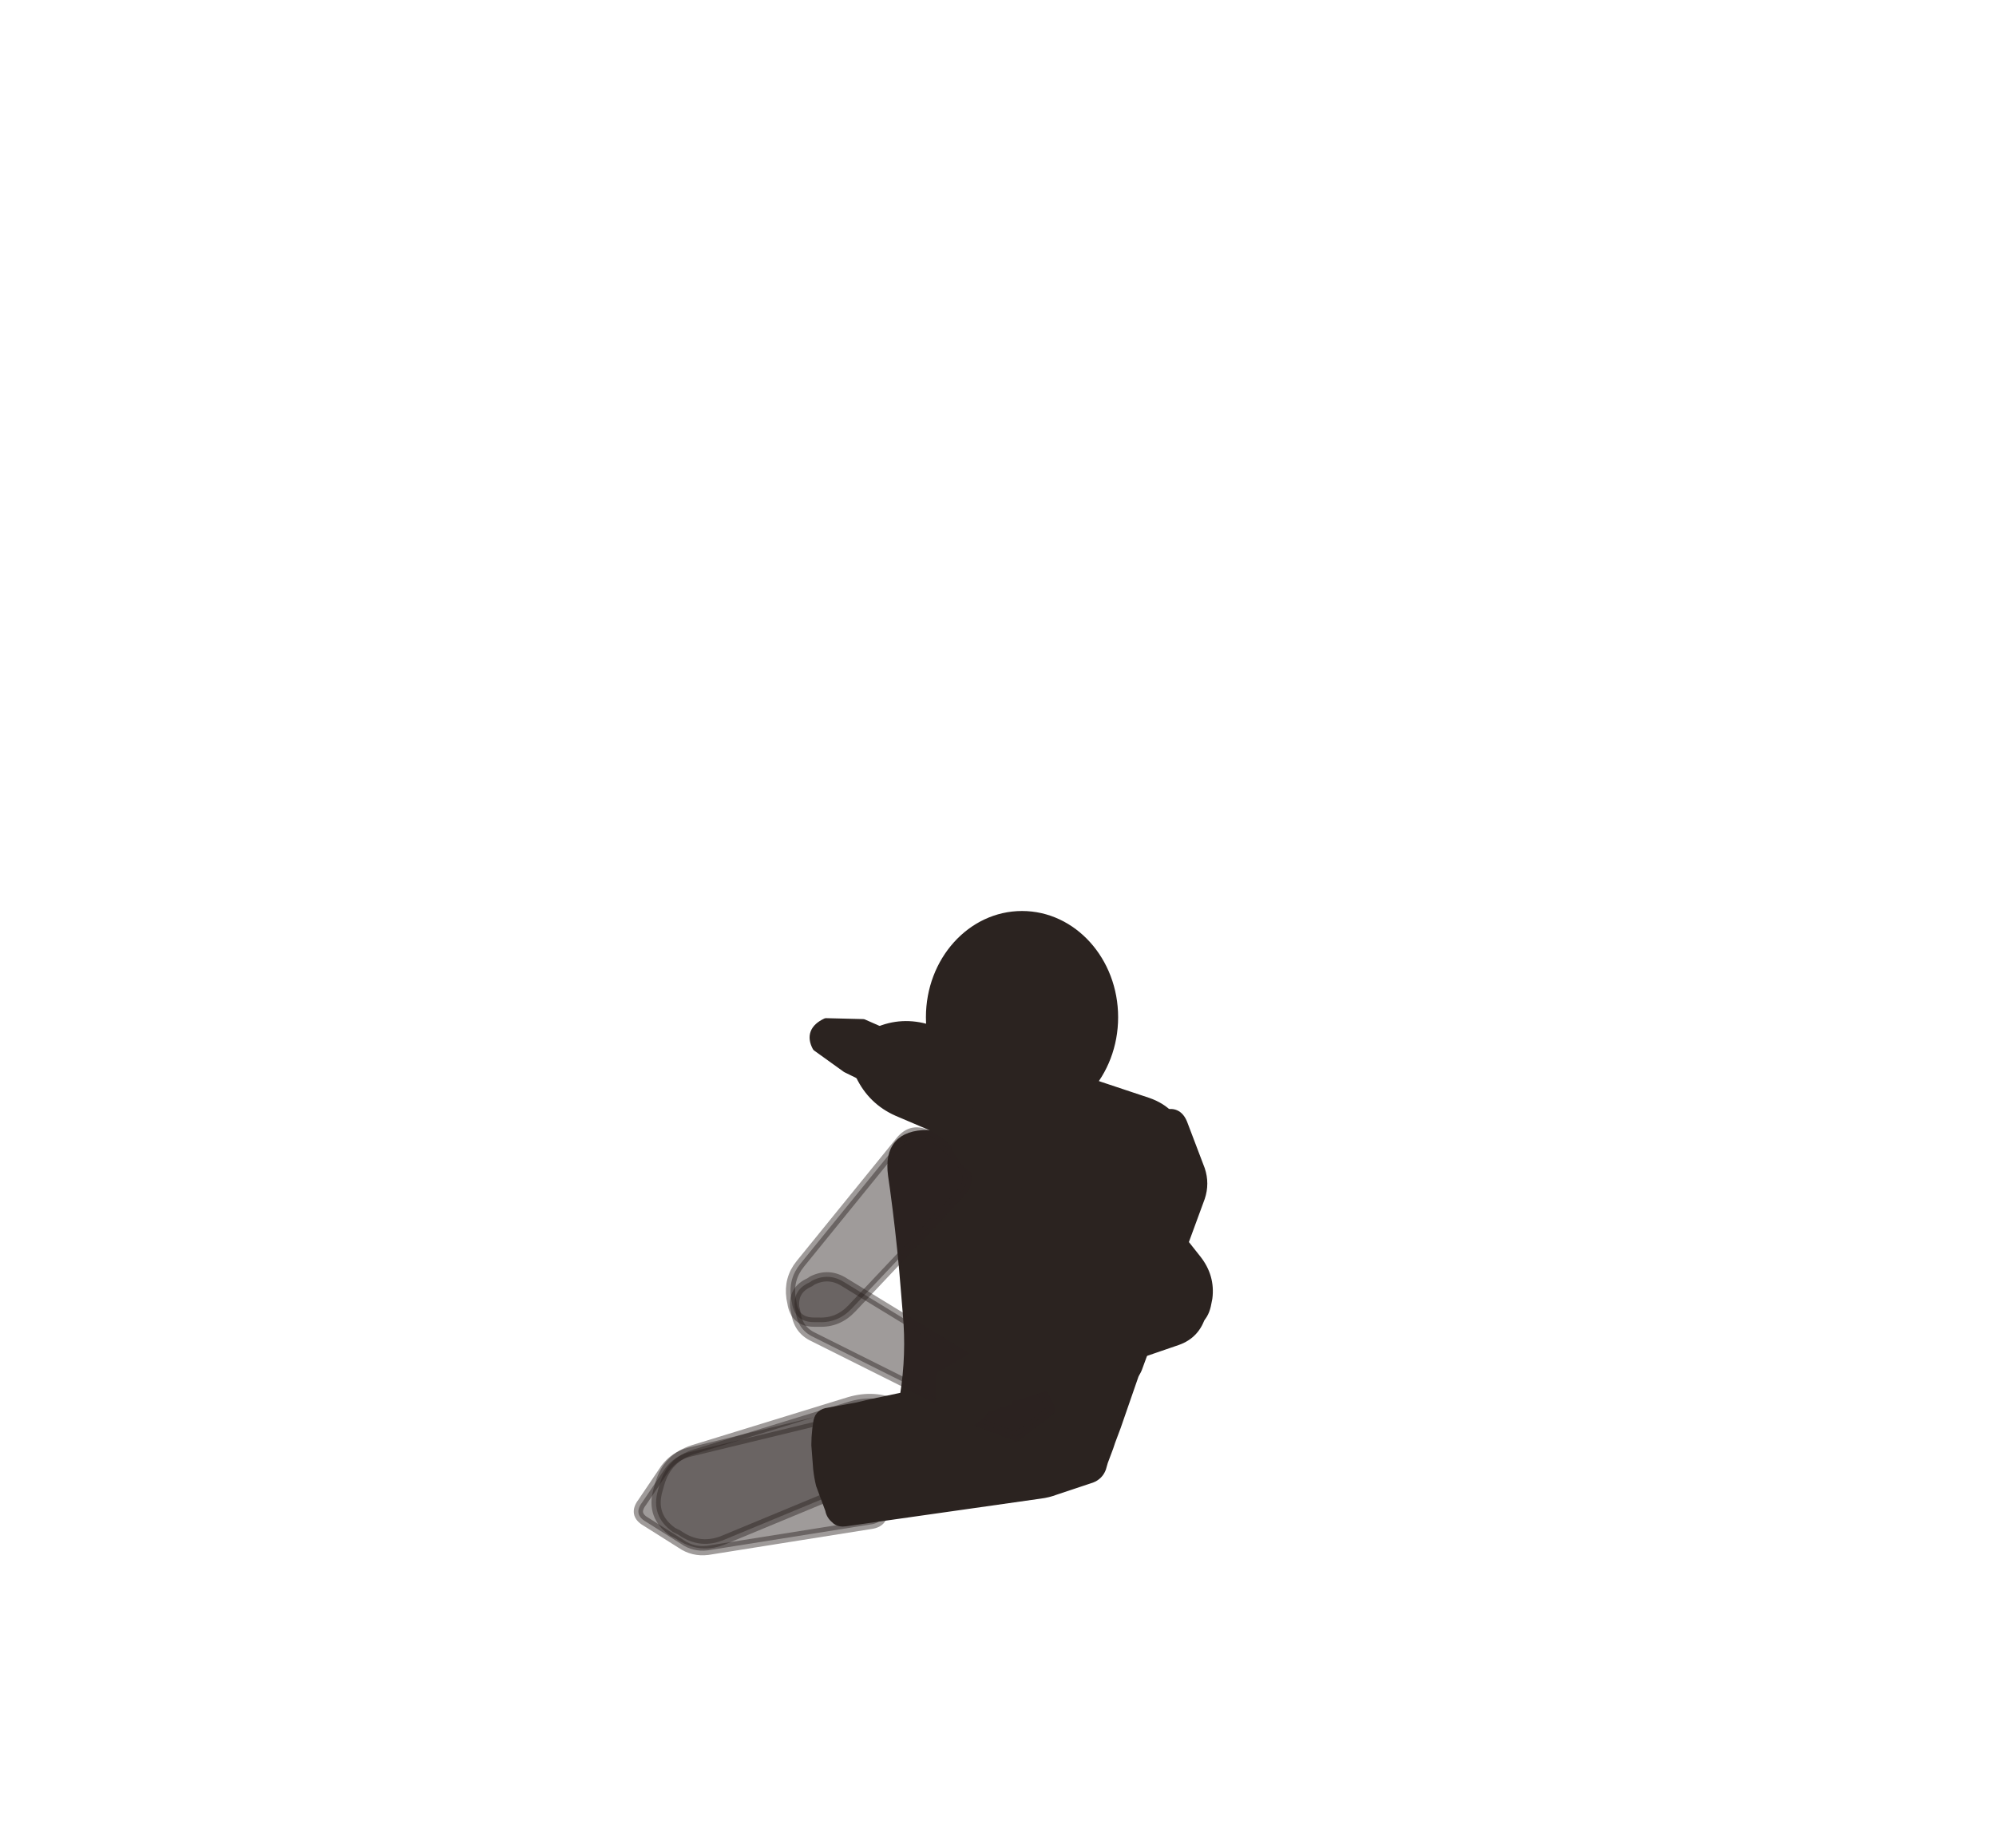
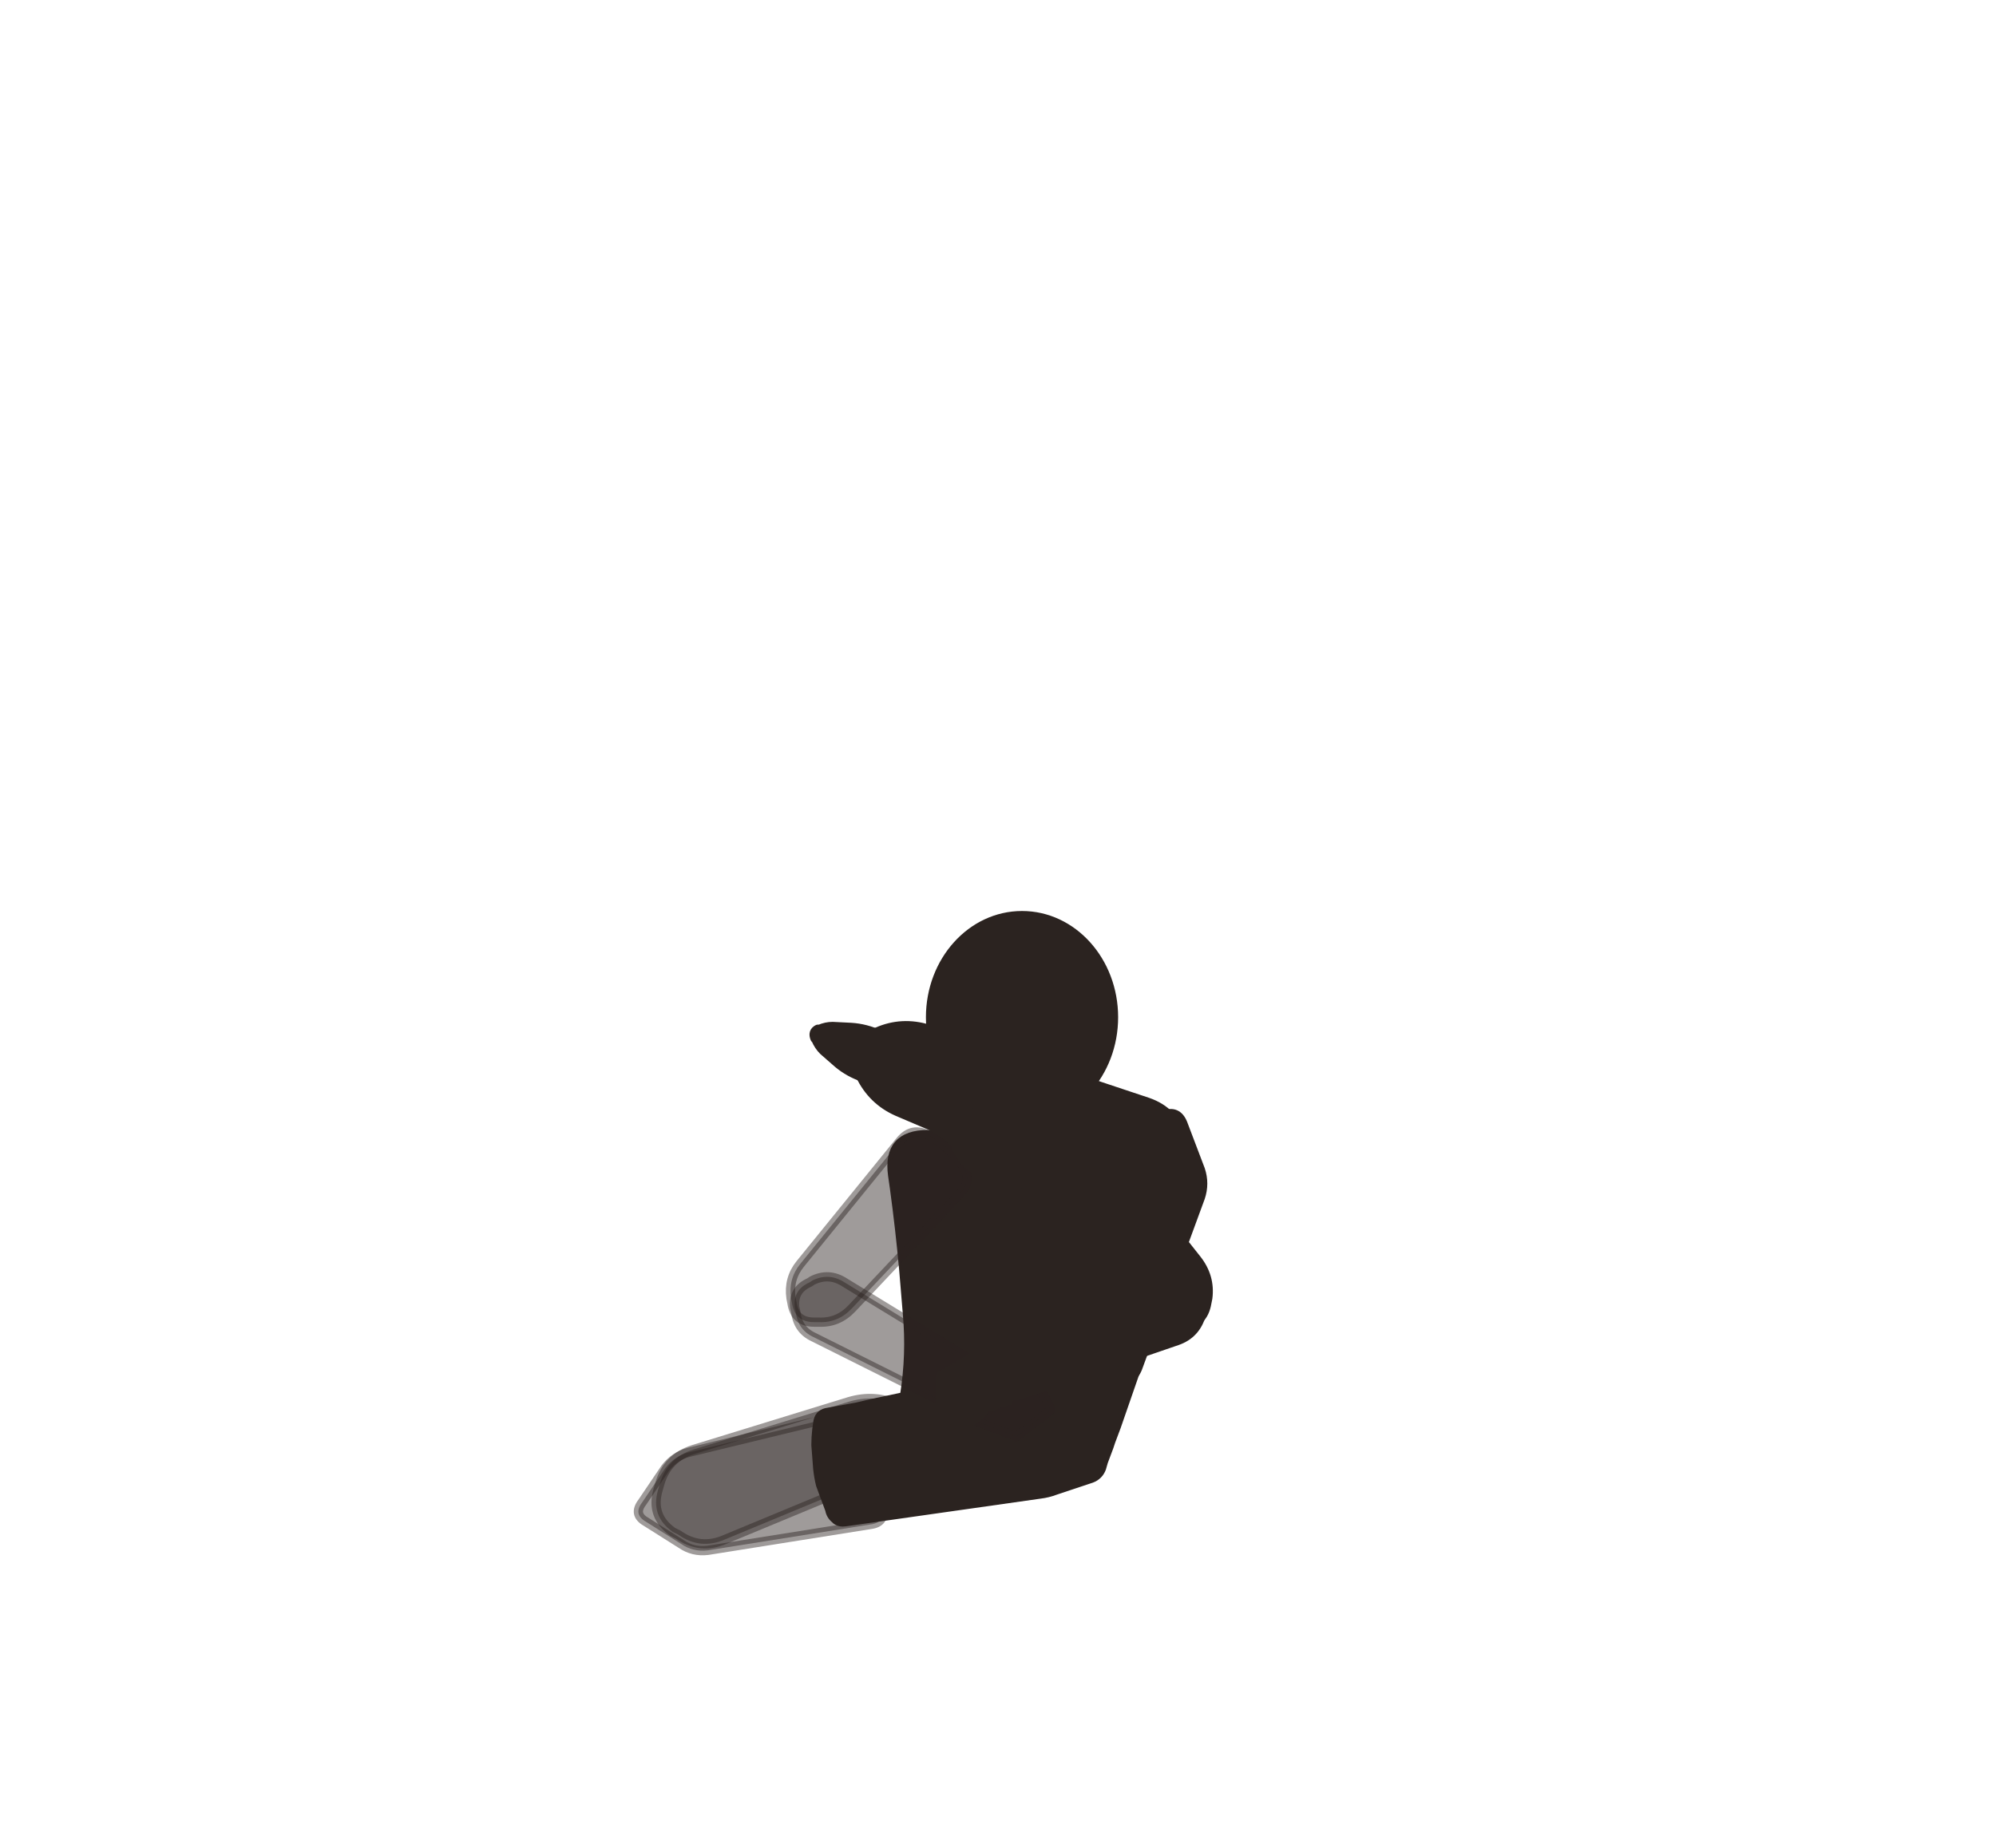
<svg xmlns="http://www.w3.org/2000/svg" viewBox="-8 0 216 200">
  <path d="M 83.8 153 L 66.5 157.2 Q 65 157.6 64 158.9 L 61.5 162.6 Q 60.5 163.9 61.9 164.7 L 65.7 167.1 Q 67 168 68.6 167.8 L 86.2 165 Q 87.8 164.8 87.5 163.2 L 85.7 154.2 Q 85.4 152.6 83.8 153 Z" fill="#2b2320" stroke="#2b2320" stroke-width="1" stroke-linejoin="round" fill-opacity="0.45" stroke-opacity="0.45" />
  <path d="M 70.5 166.6 L 86.9 159.8 Q 89.4 158.7 90.7 156.3 L 90.9 155.7 Q 92.1 153.3 89.6 152.2 L 89.1 152 Q 86.6 150.9 83.9 151.7 L 67 156.9 Q 64.2 157.8 63.4 160.6 L 63.2 161.3 Q 62.4 164.1 64.8 165.8 L 65.4 166.1 Q 67.8 167.8 70.5 166.6 Z" fill="#2b2320" stroke="#2b2320" stroke-width="1" stroke-linejoin="round" fill-opacity="0.45" stroke-opacity="0.45" />
-   <path d="M 87.2 157.4 Q 84.5 156.1 85.7 153.1 L 90.3 151.8 L 93.6 151.6 Q 95.4 152.1 94.5 153.9 L 91.8 156 Z" fill="#2b2320" stroke="#2b2320" stroke-width="1" stroke-linejoin="round" fill-opacity="0.45" stroke-opacity="0.45" />
+   <path d="M 85.8 156.7 L 85.6 156.5 Q 84.8 156 85 155 L 85 154.6 Q 85.2 153.5 86.2 153.1 L 88.4 152.1 Q 89.9 151.5 91.5 151.6 L 93.1 151.6 Q 93.8 151.6 94.4 151.9 L 94.6 151.9 Q 95.2 152.2 94.9 152.8 L 94.8 152.9 Q 94.5 153.5 93.9 154 L 92.8 154.9 Q 91.5 155.9 90 156.3 L 87.5 157 Q 86.5 157.2 85.8 156.7 Z" fill="#2b2320" stroke="#2b2320" stroke-width="1" stroke-linejoin="round" fill-opacity="0.45" stroke-opacity="0.45" />
  <path d="M 115.1 148.1 L 121.9 129.6 Q 122.4 128.1 121.9 126.6 L 120 121.6 Q 119.4 120.1 117.9 120.7 L 113 122.9 Q 111.6 123.5 110.9 125 L 102.5 142.8 Q 101.8 144.3 103.2 144.9 L 113 149 Q 114.5 149.6 115.1 148.1 Z" fill="#2b2320" stroke="#2b2320" stroke-width="1" stroke-linejoin="round" />
  <path d="M 116.2 119.3 L 92.5 111.4 Q 89.6 110.5 86.9 111.7 L 86.2 111.9 Q 83.5 113.1 84.8 115.8 L 85.1 116.4 Q 86.4 119.1 89.1 120.3 L 112.1 130.1 Q 114.9 131.3 117.4 129.7 L 118.5 129 Q 121 127.3 120.2 124.4 L 119.9 123.2 Q 119.1 120.3 116.2 119.3 Z" fill="#2b2320" stroke="#2b2320" stroke-width="1" stroke-linejoin="round" />
-   <path d="M 90.4 113 Q 91.5 116.1 88.5 118 L 83.6 115.6 L 80.4 113.3 Q 79.5 111.6 81.4 110.7 L 85.4 110.8 Z" fill="#2b2320" stroke="#2b2320" stroke-width="1" stroke-linejoin="round" />
+   <path d="M 91 114.7 L 91 115 Q 91.2 116 90.4 116.7 L 90.1 117 Q 89.2 117.9 88 117.5 L 85.4 116.6 Q 83.9 116.1 82.7 115.1 L 81.1 113.7 Q 80.6 113.2 80.3 112.5 L 80.2 112.4 Q 79.9 111.7 80.5 111.4 L 80.7 111.4 Q 81.4 111.1 82.1 111.1 L 84.1 111.2 Q 85.7 111.3 87.2 112 L 89.8 113.2 Q 90.8 113.7 91 114.7 Z" fill="#2b2320" stroke="#2b2320" stroke-width="1" stroke-linejoin="round" />
  <path d="M 110.3 152.4 L 110.1 151 Q 109.4 146.6 109.8 142.2 L 110.2 137.4 Q 110.6 133 111.2 128.6 L 111.4 127.2 Q 112 122.8 107.6 122.8 L 92.4 122.8 Q 88 122.8 88.6 127.2 L 88.8 128.6 Q 89.4 133 89.8 137.4 L 90.2 142.2 Q 90.6 146.6 89.9 151 L 89.7 152.4 Q 89 156.8 93.4 156.8 L 106.6 156.8 Q 111 156.8 110.3 152.4 Z" fill="#2b2320" stroke="#2b2320" stroke-width="1" stroke-linejoin="round" />
  <path d="M 80.4 154.7 L 80.5 154 Q 80.6 153.1 81.4 152.9 L 84.7 152.3 Q 85.6 152.1 86.4 151.9 L 94 150.3 Q 94.8 150.1 95.5 149.6 L 100.6 145.1 Q 101.2 144.5 101.9 143.9 L 104.2 141.9 Q 104.7 141.5 105.2 141.3 L 105.4 141.3 Q 105.9 141.1 106.5 141.3 L 109.3 142 Q 110.1 142.3 110.8 142.7 L 113.1 144 Q 113.8 144.4 114.5 145 L 115.1 145.5 Q 115.7 146.1 115.4 146.9 L 112.8 154.4 Q 112.5 155.2 112.2 156 L 112 156.6 Q 111.7 157.4 111.4 158.2 L 111.2 158.9 Q 110.9 159.7 110.1 160 L 106.2 161.3 Q 105.4 161.6 104.6 161.7 L 83.5 164.7 Q 82.9 164.8 82.5 164.5 L 82.4 164.4 Q 81.9 164 81.8 163.4 L 80.8 160.7 Q 80.6 159.9 80.5 159 L 80.3 156.4 Q 80.3 155.6 80.4 154.7 Z" fill="#2b2320" stroke="#2b2320" stroke-width="1" stroke-linejoin="round" />
  <path d="M 89.4 123.5 L 78.6 136.8 Q 77.3 138.4 77.6 140.5 L 77.7 141 Q 78 143.1 80.1 143.1 L 80.6 143.1 Q 82.7 143.2 84.2 141.6 L 95.9 129.2 Q 97.3 127.7 96.1 126.1 L 95.8 125.7 Q 94.6 124.1 92.9 123.1 L 92.5 122.9 Q 90.7 121.9 89.4 123.5 Z" fill="#2b2320" stroke="#2b2320" stroke-width="1" stroke-linejoin="round" fill-opacity="0.45" stroke-opacity="0.45" />
  <path d="M 80 144.7 L 95.2 152.3 Q 96.7 153.1 98.4 152.6 L 98.7 152.6 Q 100.4 152.1 99.9 150.5 L 99.8 150.1 Q 99.3 148.5 97.8 147.6 L 83.4 138.8 Q 81.7 137.7 79.9 138.6 L 79.6 138.8 Q 77.8 139.6 78 141.5 L 78.1 141.9 Q 78.3 143.9 80 144.7 Z" fill="#2b2320" stroke="#2b2320" stroke-width="1" stroke-linejoin="round" fill-opacity="0.45" stroke-opacity="0.45" />
  <path d="M 96.5 153.4 L 102 155.5 L 105.7 152.6 Q 104.6 149.2 101.6 149.6 L 99.5 148.2 Z" fill="#2b2320" stroke="#2b2320" stroke-width="1" stroke-linejoin="round" fill-opacity="0.45" stroke-opacity="0.45" />
  <path d="M 103.8 129.8 L 115.4 141.7 Q 117 143.4 119.4 143.4 L 119.9 143.4 Q 122.2 143.4 122.6 141 L 122.7 140.5 Q 123 138.2 121.5 136.3 L 111.2 123.3 Q 109.8 121.5 107.7 122.6 L 107.3 122.9 Q 105.3 124 103.9 125.8 L 103.6 126.2 Q 102.2 128.1 103.8 129.8 Z" fill="#2b2320" stroke="#2b2320" stroke-width="1" stroke-linejoin="round" />
  <path d="M 116.6 138.1 L 100.6 145.4 Q 99 146.2 98.2 147.9 L 98 148.2 Q 97.3 149.9 99 150.6 L 99.3 150.7 Q 101 151.4 102.8 150.8 L 119.4 145.1 Q 121.4 144.4 122 142.3 L 122.1 141.9 Q 122.6 139.8 120.8 138.6 L 120.4 138.3 Q 118.6 137.2 116.6 138.1 Z" fill="#2b2320" stroke="#2b2320" stroke-width="1" stroke-linejoin="round" />
  <path d="M 98.9 146 L 93.8 148.9 L 93.8 153.7 Q 97.1 154.9 98.6 152.4 L 101.1 151.6 Z" fill="#2b2320" stroke="#2b2320" stroke-width="1" stroke-linejoin="round" />
  <path d="M 104.6 124.7 L 106.4 120.5 A 5 5 0 0 0 97.1 116.7 L 95.4 120.9 A 5 5 0 0 0 104.6 124.7 Z" fill="#2b2320" stroke="#2b2320" stroke-width="1" stroke-linejoin="round" />
  <ellipse cx="102.6" cy="110.1" rx="9.9" ry="11" fill="#2b2320" stroke="#2b2320" stroke-width="1" stroke-linejoin="round" />
</svg>
